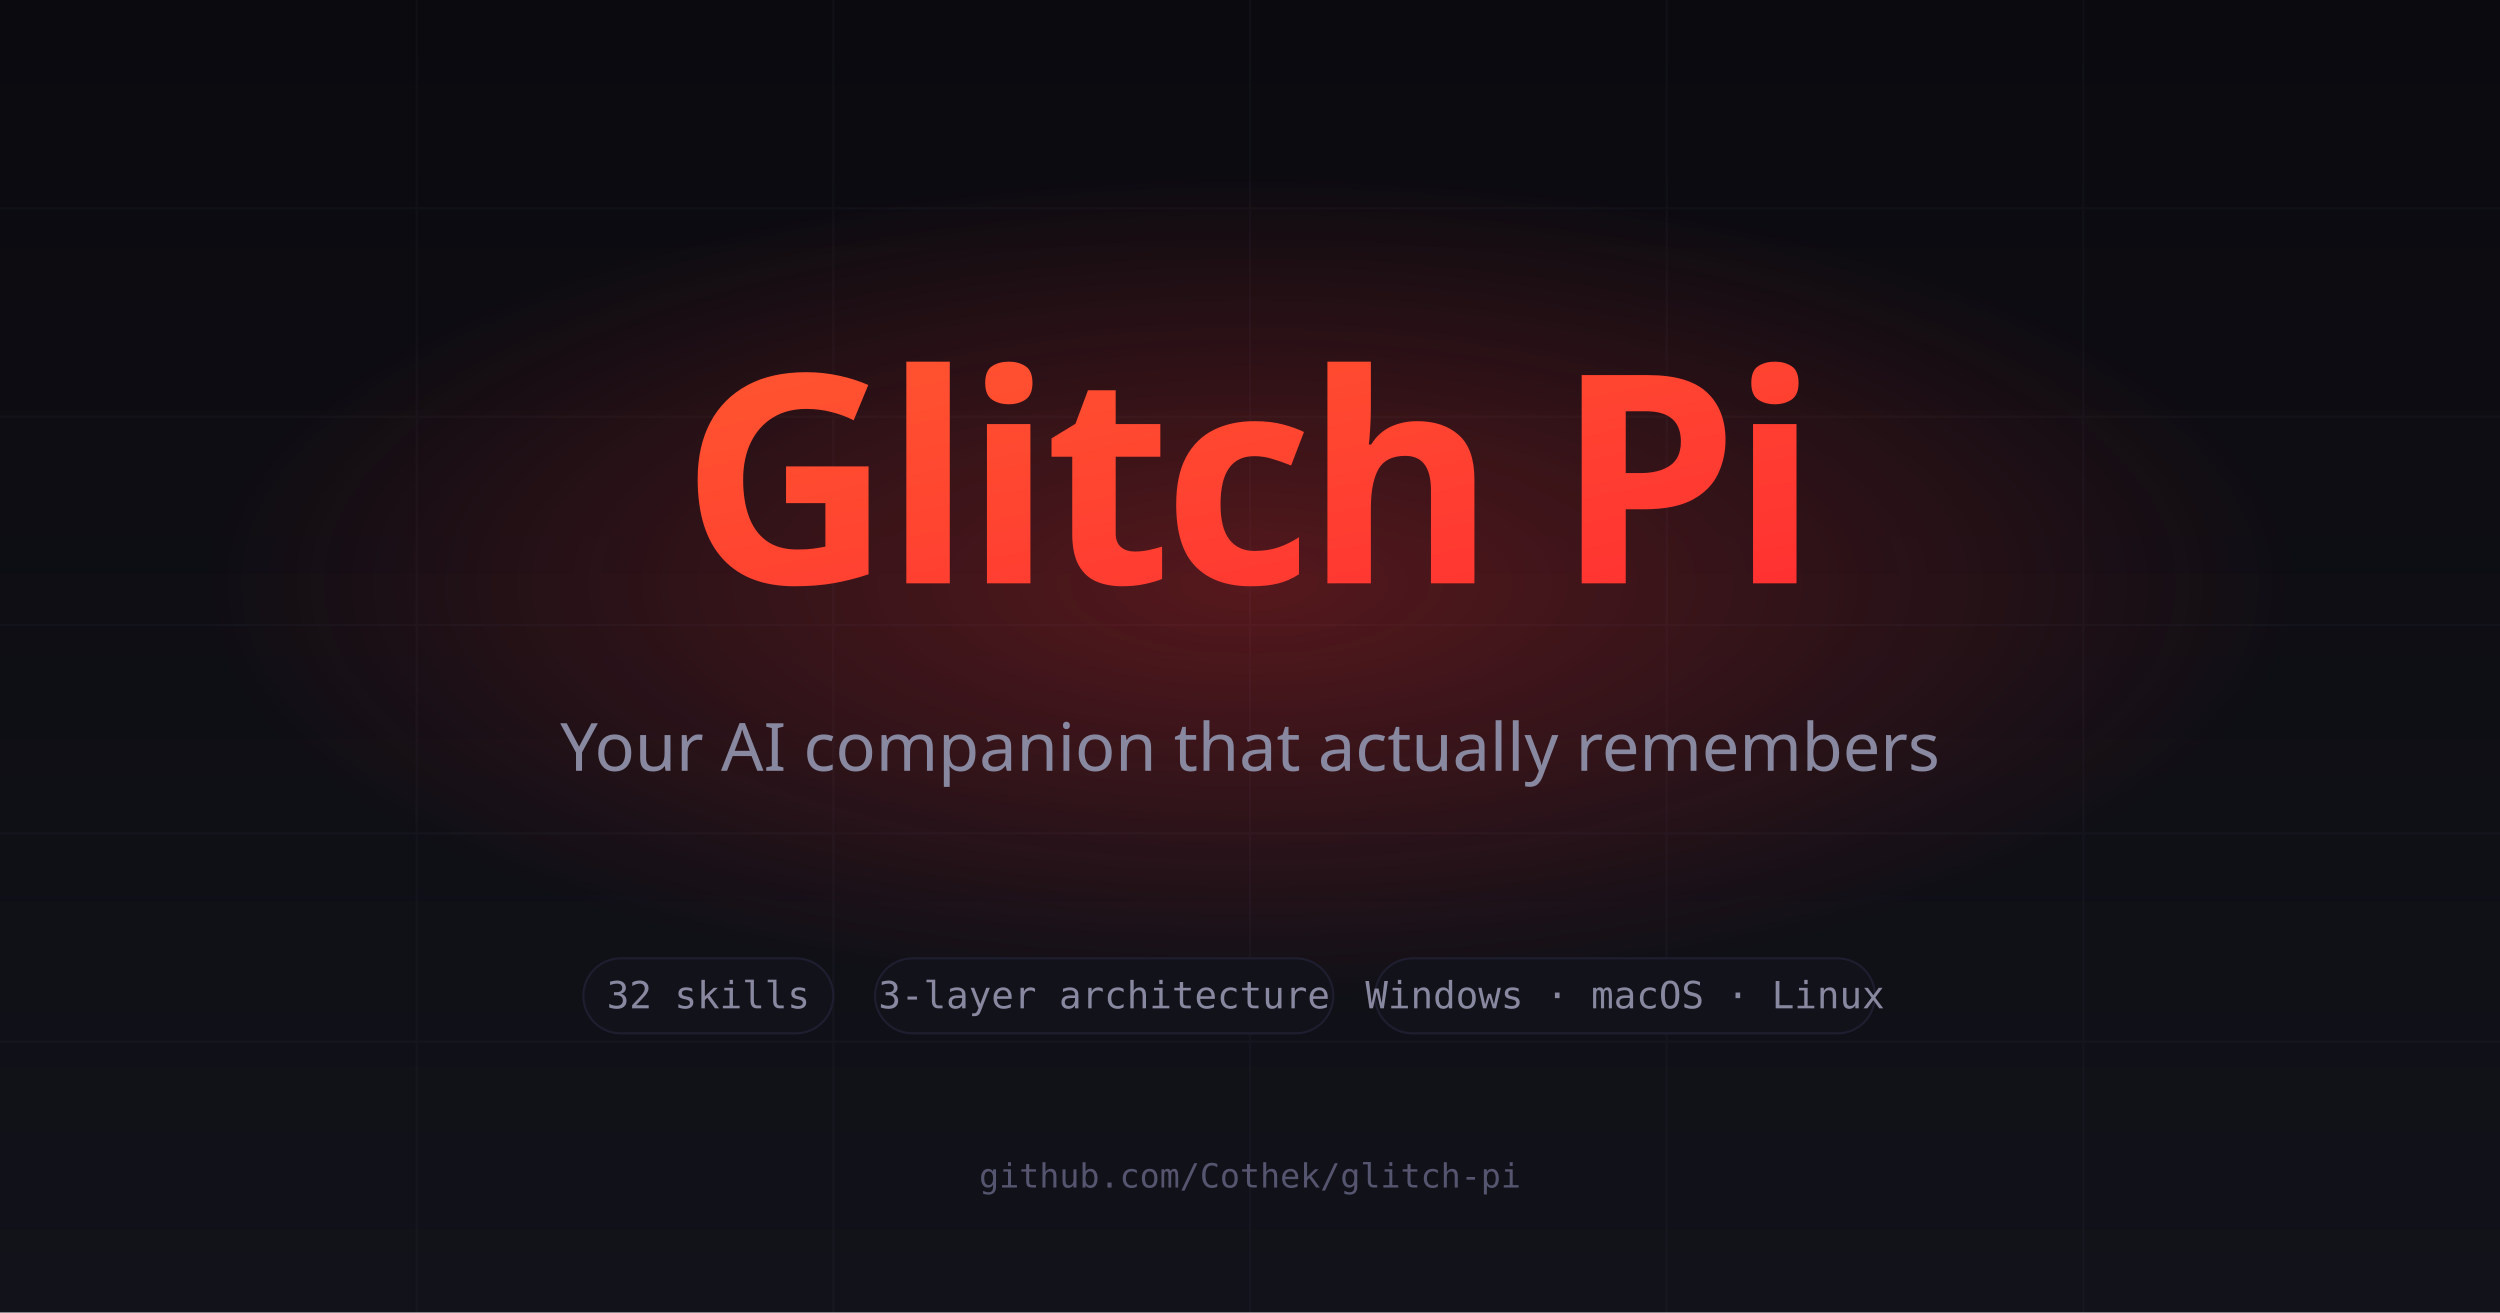
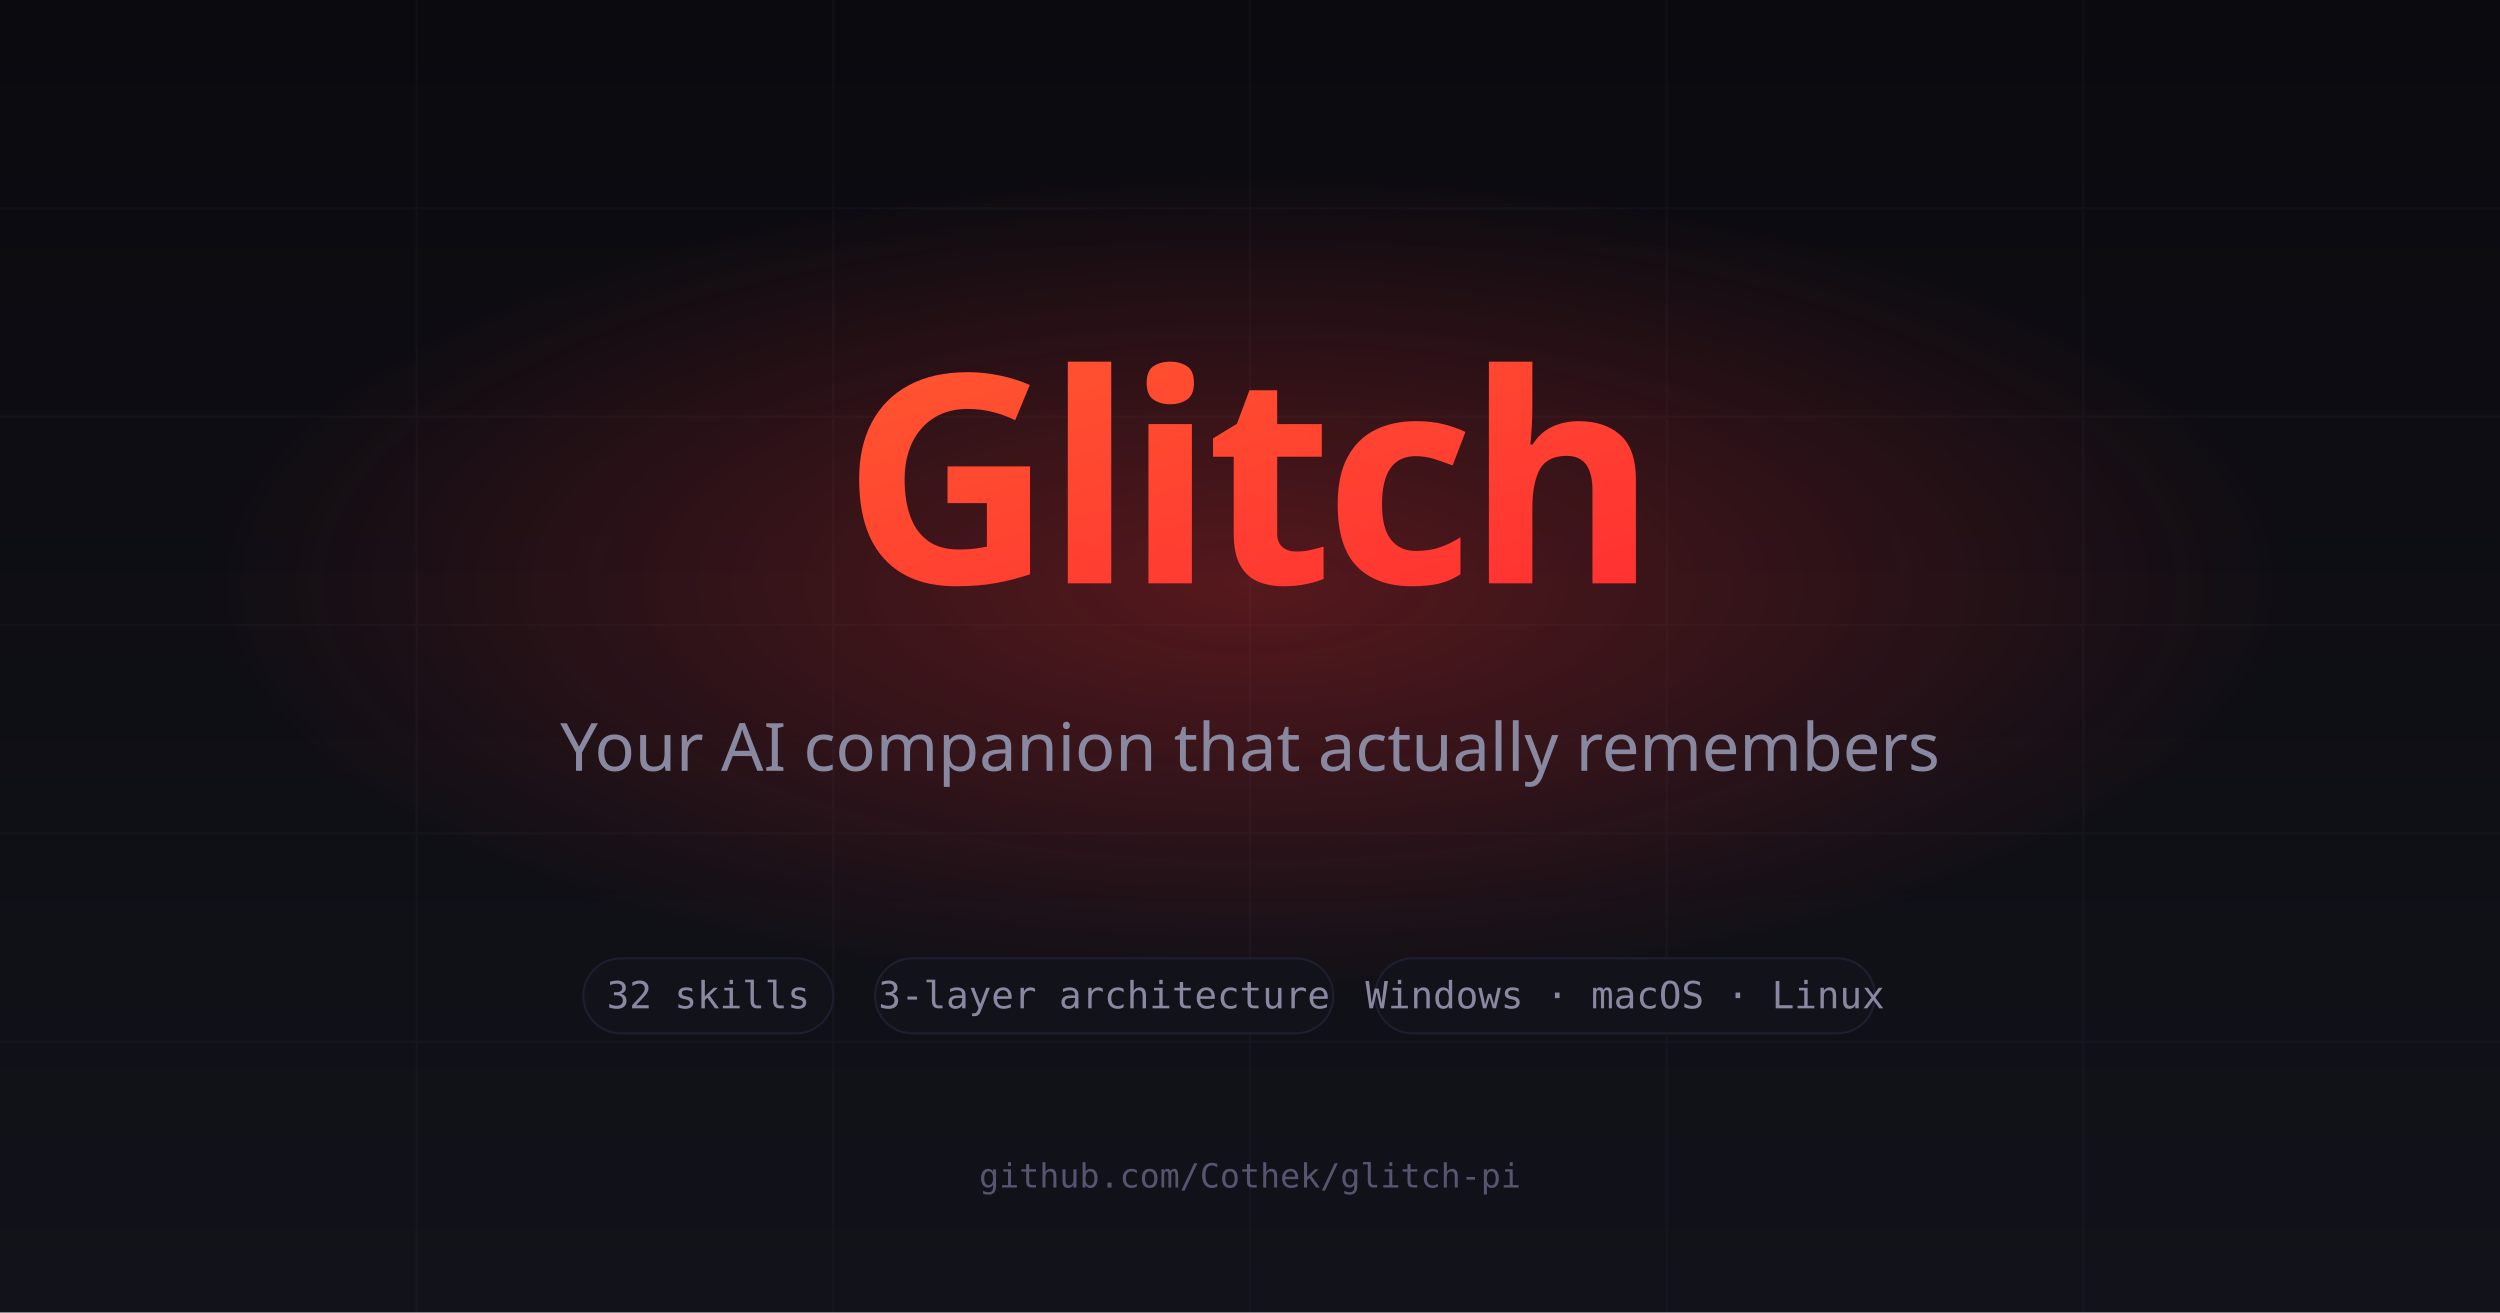
<svg xmlns="http://www.w3.org/2000/svg" viewBox="0 0 1200 630">
  <defs>
    <linearGradient id="titleGrad" x1="0" y1="0" x2="1" y2="1">
      <stop offset="0%" stop-color="#FF5530" />
      <stop offset="100%" stop-color="#FF3131" />
    </linearGradient>
    <linearGradient id="bgGrad" x1="0" y1="0" x2="0" y2="1">
      <stop offset="0%" stop-color="#0a0a0f" />
      <stop offset="100%" stop-color="#12121a" />
    </linearGradient>
    <radialGradient id="glow" cx="0.5" cy="0.5" r="0.5">
      <stop offset="0%" stop-color="#FF3131" stop-opacity="0.3" />
      <stop offset="100%" stop-color="#FF3131" stop-opacity="0" />
    </radialGradient>
  </defs>
  <rect width="1200" height="630" fill="url(#bgGrad)" />
  <g opacity="0.05" stroke="#8888a0" stroke-width="1">
    <line x1="0" y1="100" x2="1200" y2="100" />
    <line x1="0" y1="200" x2="1200" y2="200" />
    <line x1="0" y1="300" x2="1200" y2="300" />
    <line x1="0" y1="400" x2="1200" y2="400" />
    <line x1="0" y1="500" x2="1200" y2="500" />
    <line x1="200" y1="0" x2="200" y2="630" />
    <line x1="400" y1="0" x2="400" y2="630" />
    <line x1="600" y1="0" x2="600" y2="630" />
    <line x1="800" y1="0" x2="800" y2="630" />
    <line x1="1000" y1="0" x2="1000" y2="630" />
  </g>
  <ellipse cx="600" cy="280" rx="500" ry="200" fill="url(#glow)" />
-   <text x="600" y="280" text-anchor="middle" font-family="ui-sans-serif, system-ui, sans-serif" font-size="140" font-weight="800" fill="url(#titleGrad)" letter-spacing="-4">Glitch Pi</text>
+   <text x="600" y="280" text-anchor="middle" font-family="ui-sans-serif, system-ui, sans-serif" font-size="140" font-weight="800" fill="url(#titleGrad)" letter-spacing="-4">Glitch</text>
  <text x="600" y="370" text-anchor="middle" font-family="ui-sans-serif, system-ui, sans-serif" font-size="32" font-weight="500" fill="#8888a0">Your AI companion that actually remembers</text>
  <g font-family="ui-monospace, monospace" font-size="18" fill="#8888a0">
    <g transform="translate(280, 460)">
      <rect x="0" y="0" width="120" height="36" rx="18" fill="#12121a" stroke="#1e1e30" />
      <text x="60" y="24" text-anchor="middle">32 skills</text>
    </g>
    <g transform="translate(420, 460)">
      <rect x="0" y="0" width="220" height="36" rx="18" fill="#12121a" stroke="#1e1e30" />
      <text x="110" y="24" text-anchor="middle">3-layer architecture</text>
    </g>
    <g transform="translate(660, 460)">
      <rect x="0" y="0" width="240" height="36" rx="18" fill="#12121a" stroke="#1e1e30" />
      <text x="120" y="24" text-anchor="middle">Windows · macOS · Linux</text>
    </g>
  </g>
  <text x="600" y="570" text-anchor="middle" font-family="ui-monospace, monospace" font-size="16" fill="#555570">github.com/Cothek/glitch-pi</text>
</svg>
